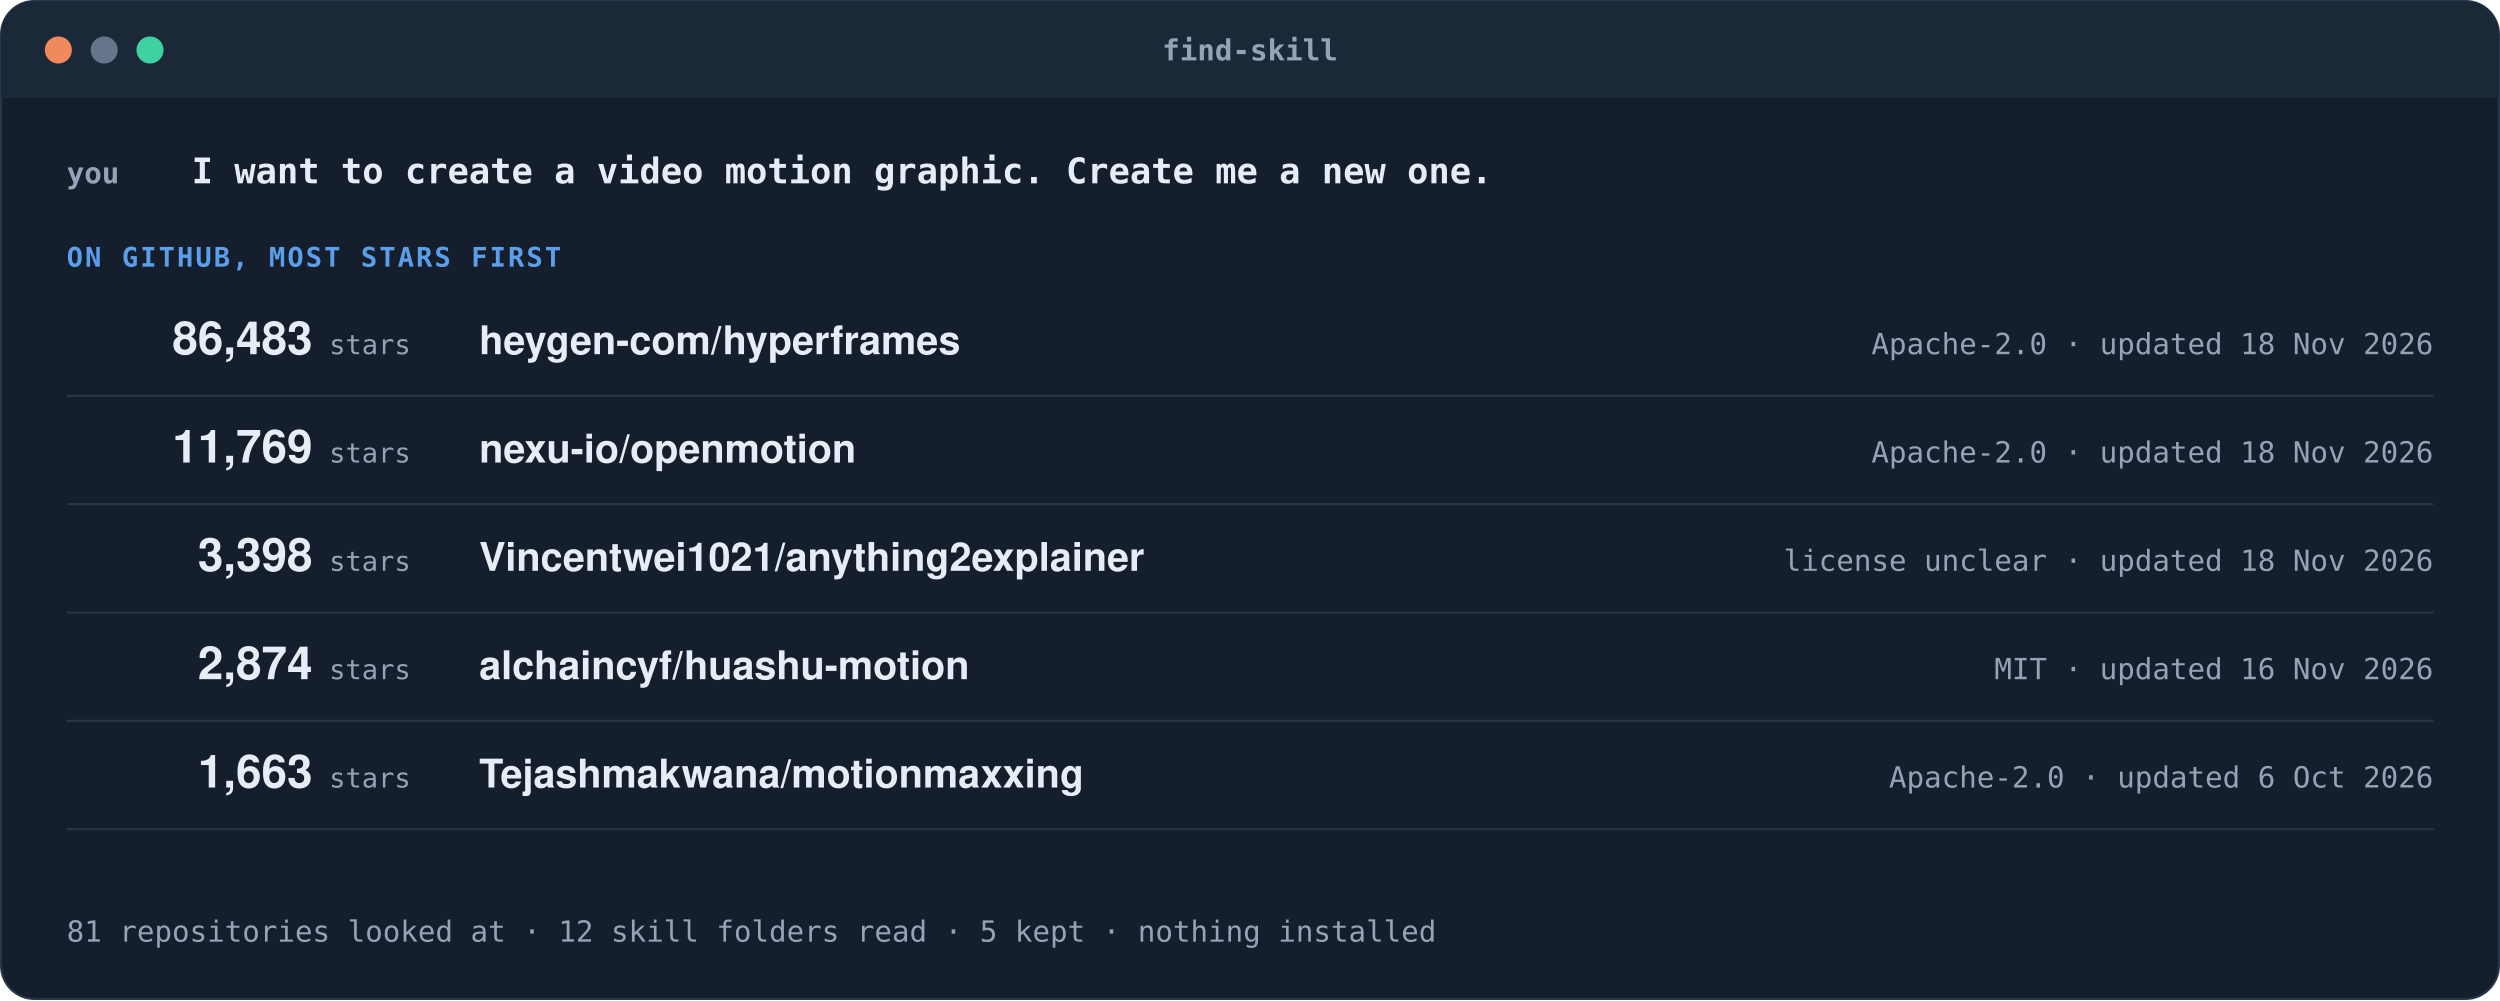
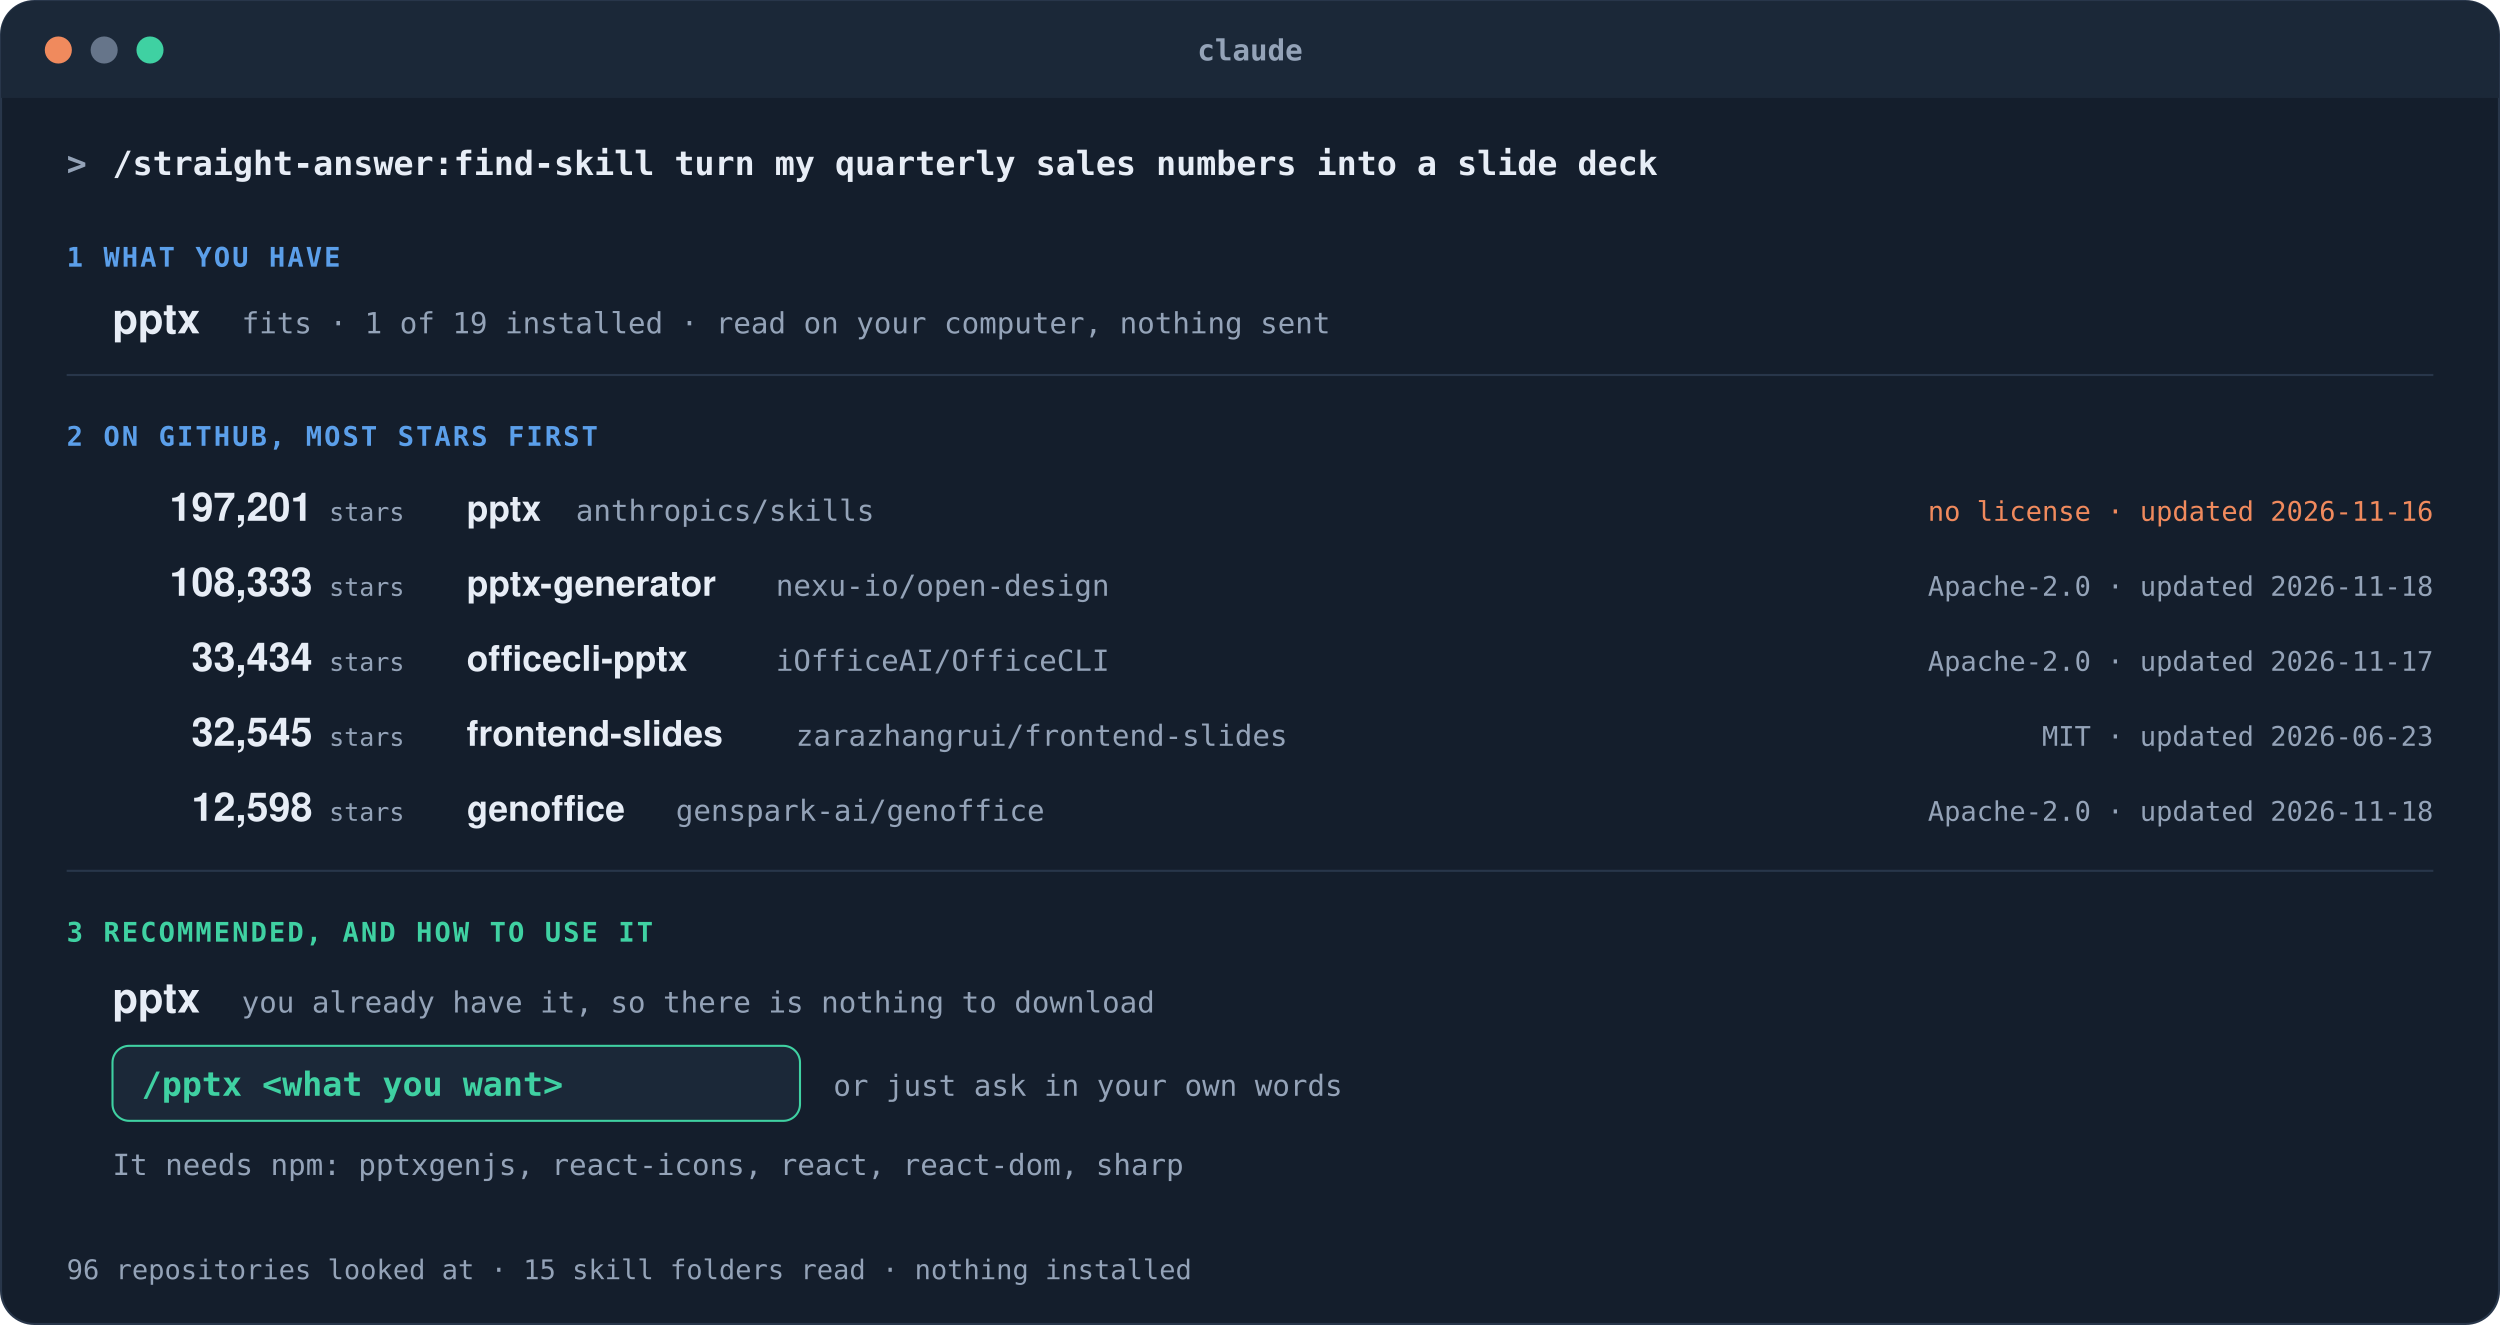
- <svg xmlns="http://www.w3.org/2000/svg" viewBox="0 0 1200 480" width="1200" height="480" role="img">
-   <rect x="0.5" y="0.5" width="1199" height="479" rx="16" fill="#141E2C" stroke="#28364A" stroke-width="1" />
+ <svg xmlns="http://www.w3.org/2000/svg" viewBox="0 0 1200 636" width="1200" height="636" role="img">
+   <rect x="0.5" y="0.5" width="1199" height="635" rx="16" fill="#141E2C" stroke="#28364A" stroke-width="1" />
  <rect x="0.5" y="0.5" width="1199" height="46" rx="16" fill="#1B2838" />
  <rect x="0.5" y="30" width="1199" height="17" rx="0" fill="#1B2838" />
  <circle cx="28" cy="24" r="6.5" fill="#F08A5D" />
  <circle cx="50" cy="24" r="6.5" fill="#66758A" />
  <circle cx="72" cy="24" r="6.5" fill="#3FD1A2" />
-   <text x="600" y="29" font-family="ui-monospace,SFMono-Regular,Menlo,Consolas,monospace" font-size="14" font-weight="600" fill="#94A3B8" text-anchor="middle" letter-spacing="0">find-skill</text>
-   <text x="32" y="88" font-family="ui-monospace,SFMono-Regular,Menlo,Consolas,monospace" font-size="14" font-weight="600" fill="#94A3B8" text-anchor="start" letter-spacing="0">you</text>
-   <text x="92" y="88" font-family="ui-monospace,SFMono-Regular,Menlo,Consolas,monospace" font-size="17" font-weight="600" fill="#E7EDF6" text-anchor="start" letter-spacing="0">I want to create a video motion graphic. Create me a new one.</text>
-   <text x="32" y="128" font-family="ui-monospace,SFMono-Regular,Menlo,Consolas,monospace" font-size="13" font-weight="700" fill="#5B9FEA" text-anchor="start" letter-spacing="1">ON GITHUB, MOST STARS FIRST</text>
-   <text x="150" y="170" font-family="-apple-system,BlinkMacSystemFont,'Segoe UI',Helvetica,Arial,sans-serif" font-size="22" font-weight="800" fill="#E7EDF6" text-anchor="end" letter-spacing="0">86,483</text>
-   <text x="158" y="170" font-family="ui-monospace,SFMono-Regular,Menlo,Consolas,monospace" font-size="13" font-weight="400" fill="#94A3B8" text-anchor="start" letter-spacing="0">stars</text>
-   <text x="230" y="170" font-family="-apple-system,BlinkMacSystemFont,'Segoe UI',Helvetica,Arial,sans-serif" font-size="19" font-weight="700" fill="#E7EDF6" text-anchor="start" letter-spacing="0">heygen-com/hyperframes</text>
-   <text x="1168" y="170" font-family="ui-monospace,SFMono-Regular,Menlo,Consolas,monospace" font-size="14" font-weight="400" fill="#94A3B8" text-anchor="end" letter-spacing="0">Apache-2.0 · updated 18 Nov 2026</text>
-   <line x1="32" x2="1168" y1="190" y2="190" stroke="#28364A" stroke-width="1" />
-   <text x="150" y="222" font-family="-apple-system,BlinkMacSystemFont,'Segoe UI',Helvetica,Arial,sans-serif" font-size="22" font-weight="800" fill="#E7EDF6" text-anchor="end" letter-spacing="0">11,769</text>
-   <text x="158" y="222" font-family="ui-monospace,SFMono-Regular,Menlo,Consolas,monospace" font-size="13" font-weight="400" fill="#94A3B8" text-anchor="start" letter-spacing="0">stars</text>
-   <text x="230" y="222" font-family="-apple-system,BlinkMacSystemFont,'Segoe UI',Helvetica,Arial,sans-serif" font-size="19" font-weight="700" fill="#E7EDF6" text-anchor="start" letter-spacing="0">nexu-io/openmotion</text>
-   <text x="1168" y="222" font-family="ui-monospace,SFMono-Regular,Menlo,Consolas,monospace" font-size="14" font-weight="400" fill="#94A3B8" text-anchor="end" letter-spacing="0">Apache-2.0 · updated 18 Nov 2026</text>
-   <line x1="32" x2="1168" y1="242" y2="242" stroke="#28364A" stroke-width="1" />
-   <text x="150" y="274" font-family="-apple-system,BlinkMacSystemFont,'Segoe UI',Helvetica,Arial,sans-serif" font-size="22" font-weight="800" fill="#E7EDF6" text-anchor="end" letter-spacing="0">3,398</text>
-   <text x="158" y="274" font-family="ui-monospace,SFMono-Regular,Menlo,Consolas,monospace" font-size="13" font-weight="400" fill="#94A3B8" text-anchor="start" letter-spacing="0">stars</text>
-   <text x="230" y="274" font-family="-apple-system,BlinkMacSystemFont,'Segoe UI',Helvetica,Arial,sans-serif" font-size="19" font-weight="700" fill="#E7EDF6" text-anchor="start" letter-spacing="0">Vincentwei1021/anything2explainer</text>
-   <text x="1168" y="274" font-family="ui-monospace,SFMono-Regular,Menlo,Consolas,monospace" font-size="14" font-weight="400" fill="#94A3B8" text-anchor="end" letter-spacing="0">license unclear · updated 18 Nov 2026</text>
-   <line x1="32" x2="1168" y1="294" y2="294" stroke="#28364A" stroke-width="1" />
-   <text x="150" y="326" font-family="-apple-system,BlinkMacSystemFont,'Segoe UI',Helvetica,Arial,sans-serif" font-size="22" font-weight="800" fill="#E7EDF6" text-anchor="end" letter-spacing="0">2,874</text>
-   <text x="158" y="326" font-family="ui-monospace,SFMono-Regular,Menlo,Consolas,monospace" font-size="13" font-weight="400" fill="#94A3B8" text-anchor="start" letter-spacing="0">stars</text>
-   <text x="230" y="326" font-family="-apple-system,BlinkMacSystemFont,'Segoe UI',Helvetica,Arial,sans-serif" font-size="19" font-weight="700" fill="#E7EDF6" text-anchor="start" letter-spacing="0">alchaincyf/huashu-motion</text>
-   <text x="1168" y="326" font-family="ui-monospace,SFMono-Regular,Menlo,Consolas,monospace" font-size="14" font-weight="400" fill="#94A3B8" text-anchor="end" letter-spacing="0">MIT · updated 16 Nov 2026</text>
-   <line x1="32" x2="1168" y1="346" y2="346" stroke="#28364A" stroke-width="1" />
-   <text x="150" y="378" font-family="-apple-system,BlinkMacSystemFont,'Segoe UI',Helvetica,Arial,sans-serif" font-size="22" font-weight="800" fill="#E7EDF6" text-anchor="end" letter-spacing="0">1,663</text>
-   <text x="158" y="378" font-family="ui-monospace,SFMono-Regular,Menlo,Consolas,monospace" font-size="13" font-weight="400" fill="#94A3B8" text-anchor="start" letter-spacing="0">stars</text>
-   <text x="230" y="378" font-family="-apple-system,BlinkMacSystemFont,'Segoe UI',Helvetica,Arial,sans-serif" font-size="19" font-weight="700" fill="#E7EDF6" text-anchor="start" letter-spacing="0">Tejashmakwana/motionmaxxing</text>
-   <text x="1168" y="378" font-family="ui-monospace,SFMono-Regular,Menlo,Consolas,monospace" font-size="14" font-weight="400" fill="#94A3B8" text-anchor="end" letter-spacing="0">Apache-2.0 · updated 6 Oct 2026</text>
-   <line x1="32" x2="1168" y1="398" y2="398" stroke="#28364A" stroke-width="1" />
-   <text x="32" y="452" font-family="ui-monospace,SFMono-Regular,Menlo,Consolas,monospace" font-size="14" font-weight="400" fill="#94A3B8" text-anchor="start" letter-spacing="0">81 repositories looked at · 12 skill folders read · 5 kept · nothing installed</text>
+   <text x="600" y="29" font-family="ui-monospace,SFMono-Regular,Menlo,Consolas,monospace" font-size="14" font-weight="600" fill="#94A3B8" text-anchor="middle" letter-spacing="0">claude</text>
+   <text x="32" y="84" font-family="ui-monospace,SFMono-Regular,Menlo,Consolas,monospace" font-size="16" font-weight="600" fill="#94A3B8" text-anchor="start" letter-spacing="0">&gt;</text>
+   <text x="54" y="84" font-family="ui-monospace,SFMono-Regular,Menlo,Consolas,monospace" font-size="16" font-weight="600" fill="#E7EDF6" text-anchor="start" letter-spacing="0">/straight-answer:find-skill turn my quarterly sales numbers into a slide deck</text>
+   <text x="32" y="128" font-family="ui-monospace,SFMono-Regular,Menlo,Consolas,monospace" font-size="13" font-weight="700" fill="#5B9FEA" text-anchor="start" letter-spacing="1">1  WHAT YOU HAVE</text>
+   <text x="54" y="160" font-family="-apple-system,BlinkMacSystemFont,'Segoe UI',Helvetica,Arial,sans-serif" font-size="20" font-weight="800" fill="#E7EDF6" text-anchor="start" letter-spacing="0">pptx</text>
+   <text x="116" y="160" font-family="ui-monospace,SFMono-Regular,Menlo,Consolas,monospace" font-size="14" font-weight="400" fill="#94A3B8" text-anchor="start" letter-spacing="0">fits · 1 of 19 installed · read on your computer, nothing sent</text>
+   <line x1="32" x2="1168" y1="180" y2="180" stroke="#28364A" stroke-width="1" />
+   <text x="32" y="214" font-family="ui-monospace,SFMono-Regular,Menlo,Consolas,monospace" font-size="13" font-weight="700" fill="#5B9FEA" text-anchor="start" letter-spacing="1">2  ON GITHUB, MOST STARS FIRST</text>
+   <text x="150" y="250" font-family="-apple-system,BlinkMacSystemFont,'Segoe UI',Helvetica,Arial,sans-serif" font-size="19" font-weight="800" fill="#E7EDF6" text-anchor="end" letter-spacing="0">197,201</text>
+   <text x="158" y="250" font-family="ui-monospace,SFMono-Regular,Menlo,Consolas,monospace" font-size="12" font-weight="400" fill="#94A3B8" text-anchor="start" letter-spacing="0">stars</text>
+   <text x="224" y="250" font-family="-apple-system,BlinkMacSystemFont,'Segoe UI',Helvetica,Arial,sans-serif" font-size="17" font-weight="700" fill="#E7EDF6" text-anchor="start" letter-spacing="0">pptx</text>
+   <text x="276.4" y="250" font-family="ui-monospace,SFMono-Regular,Menlo,Consolas,monospace" font-size="14" font-weight="400" fill="#94A3B8" text-anchor="start" letter-spacing="0">anthropics/skills</text>
+   <text x="1168" y="250" font-family="ui-monospace,SFMono-Regular,Menlo,Consolas,monospace" font-size="13" font-weight="400" fill="#F08A5D" text-anchor="end" letter-spacing="0">no license · updated 2026-11-16</text>
+   <text x="150" y="286" font-family="-apple-system,BlinkMacSystemFont,'Segoe UI',Helvetica,Arial,sans-serif" font-size="19" font-weight="800" fill="#E7EDF6" text-anchor="end" letter-spacing="0">108,333</text>
+   <text x="158" y="286" font-family="ui-monospace,SFMono-Regular,Menlo,Consolas,monospace" font-size="12" font-weight="400" fill="#94A3B8" text-anchor="start" letter-spacing="0">stars</text>
+   <text x="224" y="286" font-family="-apple-system,BlinkMacSystemFont,'Segoe UI',Helvetica,Arial,sans-serif" font-size="17" font-weight="700" fill="#E7EDF6" text-anchor="start" letter-spacing="0">pptx-generator</text>
+   <text x="372.4" y="286" font-family="ui-monospace,SFMono-Regular,Menlo,Consolas,monospace" font-size="14" font-weight="400" fill="#94A3B8" text-anchor="start" letter-spacing="0">nexu-io/open-design</text>
+   <text x="1168" y="286" font-family="ui-monospace,SFMono-Regular,Menlo,Consolas,monospace" font-size="13" font-weight="400" fill="#94A3B8" text-anchor="end" letter-spacing="0">Apache-2.0 · updated 2026-11-18</text>
+   <text x="150" y="322" font-family="-apple-system,BlinkMacSystemFont,'Segoe UI',Helvetica,Arial,sans-serif" font-size="19" font-weight="800" fill="#E7EDF6" text-anchor="end" letter-spacing="0">33,434</text>
+   <text x="158" y="322" font-family="ui-monospace,SFMono-Regular,Menlo,Consolas,monospace" font-size="12" font-weight="400" fill="#94A3B8" text-anchor="start" letter-spacing="0">stars</text>
+   <text x="224" y="322" font-family="-apple-system,BlinkMacSystemFont,'Segoe UI',Helvetica,Arial,sans-serif" font-size="17" font-weight="700" fill="#E7EDF6" text-anchor="start" letter-spacing="0">officecli-pptx</text>
+   <text x="372.4" y="322" font-family="ui-monospace,SFMono-Regular,Menlo,Consolas,monospace" font-size="14" font-weight="400" fill="#94A3B8" text-anchor="start" letter-spacing="0">iOfficeAI/OfficeCLI</text>
+   <text x="1168" y="322" font-family="ui-monospace,SFMono-Regular,Menlo,Consolas,monospace" font-size="13" font-weight="400" fill="#94A3B8" text-anchor="end" letter-spacing="0">Apache-2.0 · updated 2026-11-17</text>
+   <text x="150" y="358" font-family="-apple-system,BlinkMacSystemFont,'Segoe UI',Helvetica,Arial,sans-serif" font-size="19" font-weight="800" fill="#E7EDF6" text-anchor="end" letter-spacing="0">32,545</text>
+   <text x="158" y="358" font-family="ui-monospace,SFMono-Regular,Menlo,Consolas,monospace" font-size="12" font-weight="400" fill="#94A3B8" text-anchor="start" letter-spacing="0">stars</text>
+   <text x="224" y="358" font-family="-apple-system,BlinkMacSystemFont,'Segoe UI',Helvetica,Arial,sans-serif" font-size="17" font-weight="700" fill="#E7EDF6" text-anchor="start" letter-spacing="0">frontend-slides</text>
+   <text x="382.0" y="358" font-family="ui-monospace,SFMono-Regular,Menlo,Consolas,monospace" font-size="14" font-weight="400" fill="#94A3B8" text-anchor="start" letter-spacing="0">zarazhangrui/frontend-slides</text>
+   <text x="1168" y="358" font-family="ui-monospace,SFMono-Regular,Menlo,Consolas,monospace" font-size="13" font-weight="400" fill="#94A3B8" text-anchor="end" letter-spacing="0">MIT · updated 2026-06-23</text>
+   <text x="150" y="394" font-family="-apple-system,BlinkMacSystemFont,'Segoe UI',Helvetica,Arial,sans-serif" font-size="19" font-weight="800" fill="#E7EDF6" text-anchor="end" letter-spacing="0">12,598</text>
+   <text x="158" y="394" font-family="ui-monospace,SFMono-Regular,Menlo,Consolas,monospace" font-size="12" font-weight="400" fill="#94A3B8" text-anchor="start" letter-spacing="0">stars</text>
+   <text x="224" y="394" font-family="-apple-system,BlinkMacSystemFont,'Segoe UI',Helvetica,Arial,sans-serif" font-size="17" font-weight="700" fill="#E7EDF6" text-anchor="start" letter-spacing="0">genoffice</text>
+   <text x="324.4" y="394" font-family="ui-monospace,SFMono-Regular,Menlo,Consolas,monospace" font-size="14" font-weight="400" fill="#94A3B8" text-anchor="start" letter-spacing="0">genspark-ai/genoffice</text>
+   <text x="1168" y="394" font-family="ui-monospace,SFMono-Regular,Menlo,Consolas,monospace" font-size="13" font-weight="400" fill="#94A3B8" text-anchor="end" letter-spacing="0">Apache-2.0 · updated 2026-11-18</text>
+   <line x1="32" x2="1168" y1="418" y2="418" stroke="#28364A" stroke-width="1" />
+   <text x="32" y="452" font-family="ui-monospace,SFMono-Regular,Menlo,Consolas,monospace" font-size="13" font-weight="700" fill="#3FD1A2" text-anchor="start" letter-spacing="1">3  RECOMMENDED, AND HOW TO USE IT</text>
+   <text x="54" y="486" font-family="-apple-system,BlinkMacSystemFont,'Segoe UI',Helvetica,Arial,sans-serif" font-size="20" font-weight="800" fill="#E7EDF6" text-anchor="start" letter-spacing="0">pptx</text>
+   <text x="116" y="486" font-family="ui-monospace,SFMono-Regular,Menlo,Consolas,monospace" font-size="14" font-weight="400" fill="#94A3B8" text-anchor="start" letter-spacing="0">you already have it, so there is nothing to download</text>
+   <rect x="54" y="502" width="330" height="36" rx="8" fill="#1B2838" stroke="#3FD1A2" stroke-width="1" />
+   <text x="68" y="526" font-family="ui-monospace,SFMono-Regular,Menlo,Consolas,monospace" font-size="16" font-weight="700" fill="#3FD1A2" text-anchor="start" letter-spacing="0">/pptx &lt;what you want&gt;</text>
+   <text x="400" y="526" font-family="ui-monospace,SFMono-Regular,Menlo,Consolas,monospace" font-size="14" font-weight="400" fill="#94A3B8" text-anchor="start" letter-spacing="0">or just ask in your own words</text>
+   <text x="54" y="564" font-family="ui-monospace,SFMono-Regular,Menlo,Consolas,monospace" font-size="14" font-weight="400" fill="#94A3B8" text-anchor="start" letter-spacing="0">It needs  npm: pptxgenjs, react-icons, react, react-dom, sharp</text>
+   <text x="32" y="614" font-family="ui-monospace,SFMono-Regular,Menlo,Consolas,monospace" font-size="13" font-weight="400" fill="#94A3B8" text-anchor="start" letter-spacing="0">96 repositories looked at · 15 skill folders read · nothing installed</text>
</svg>
